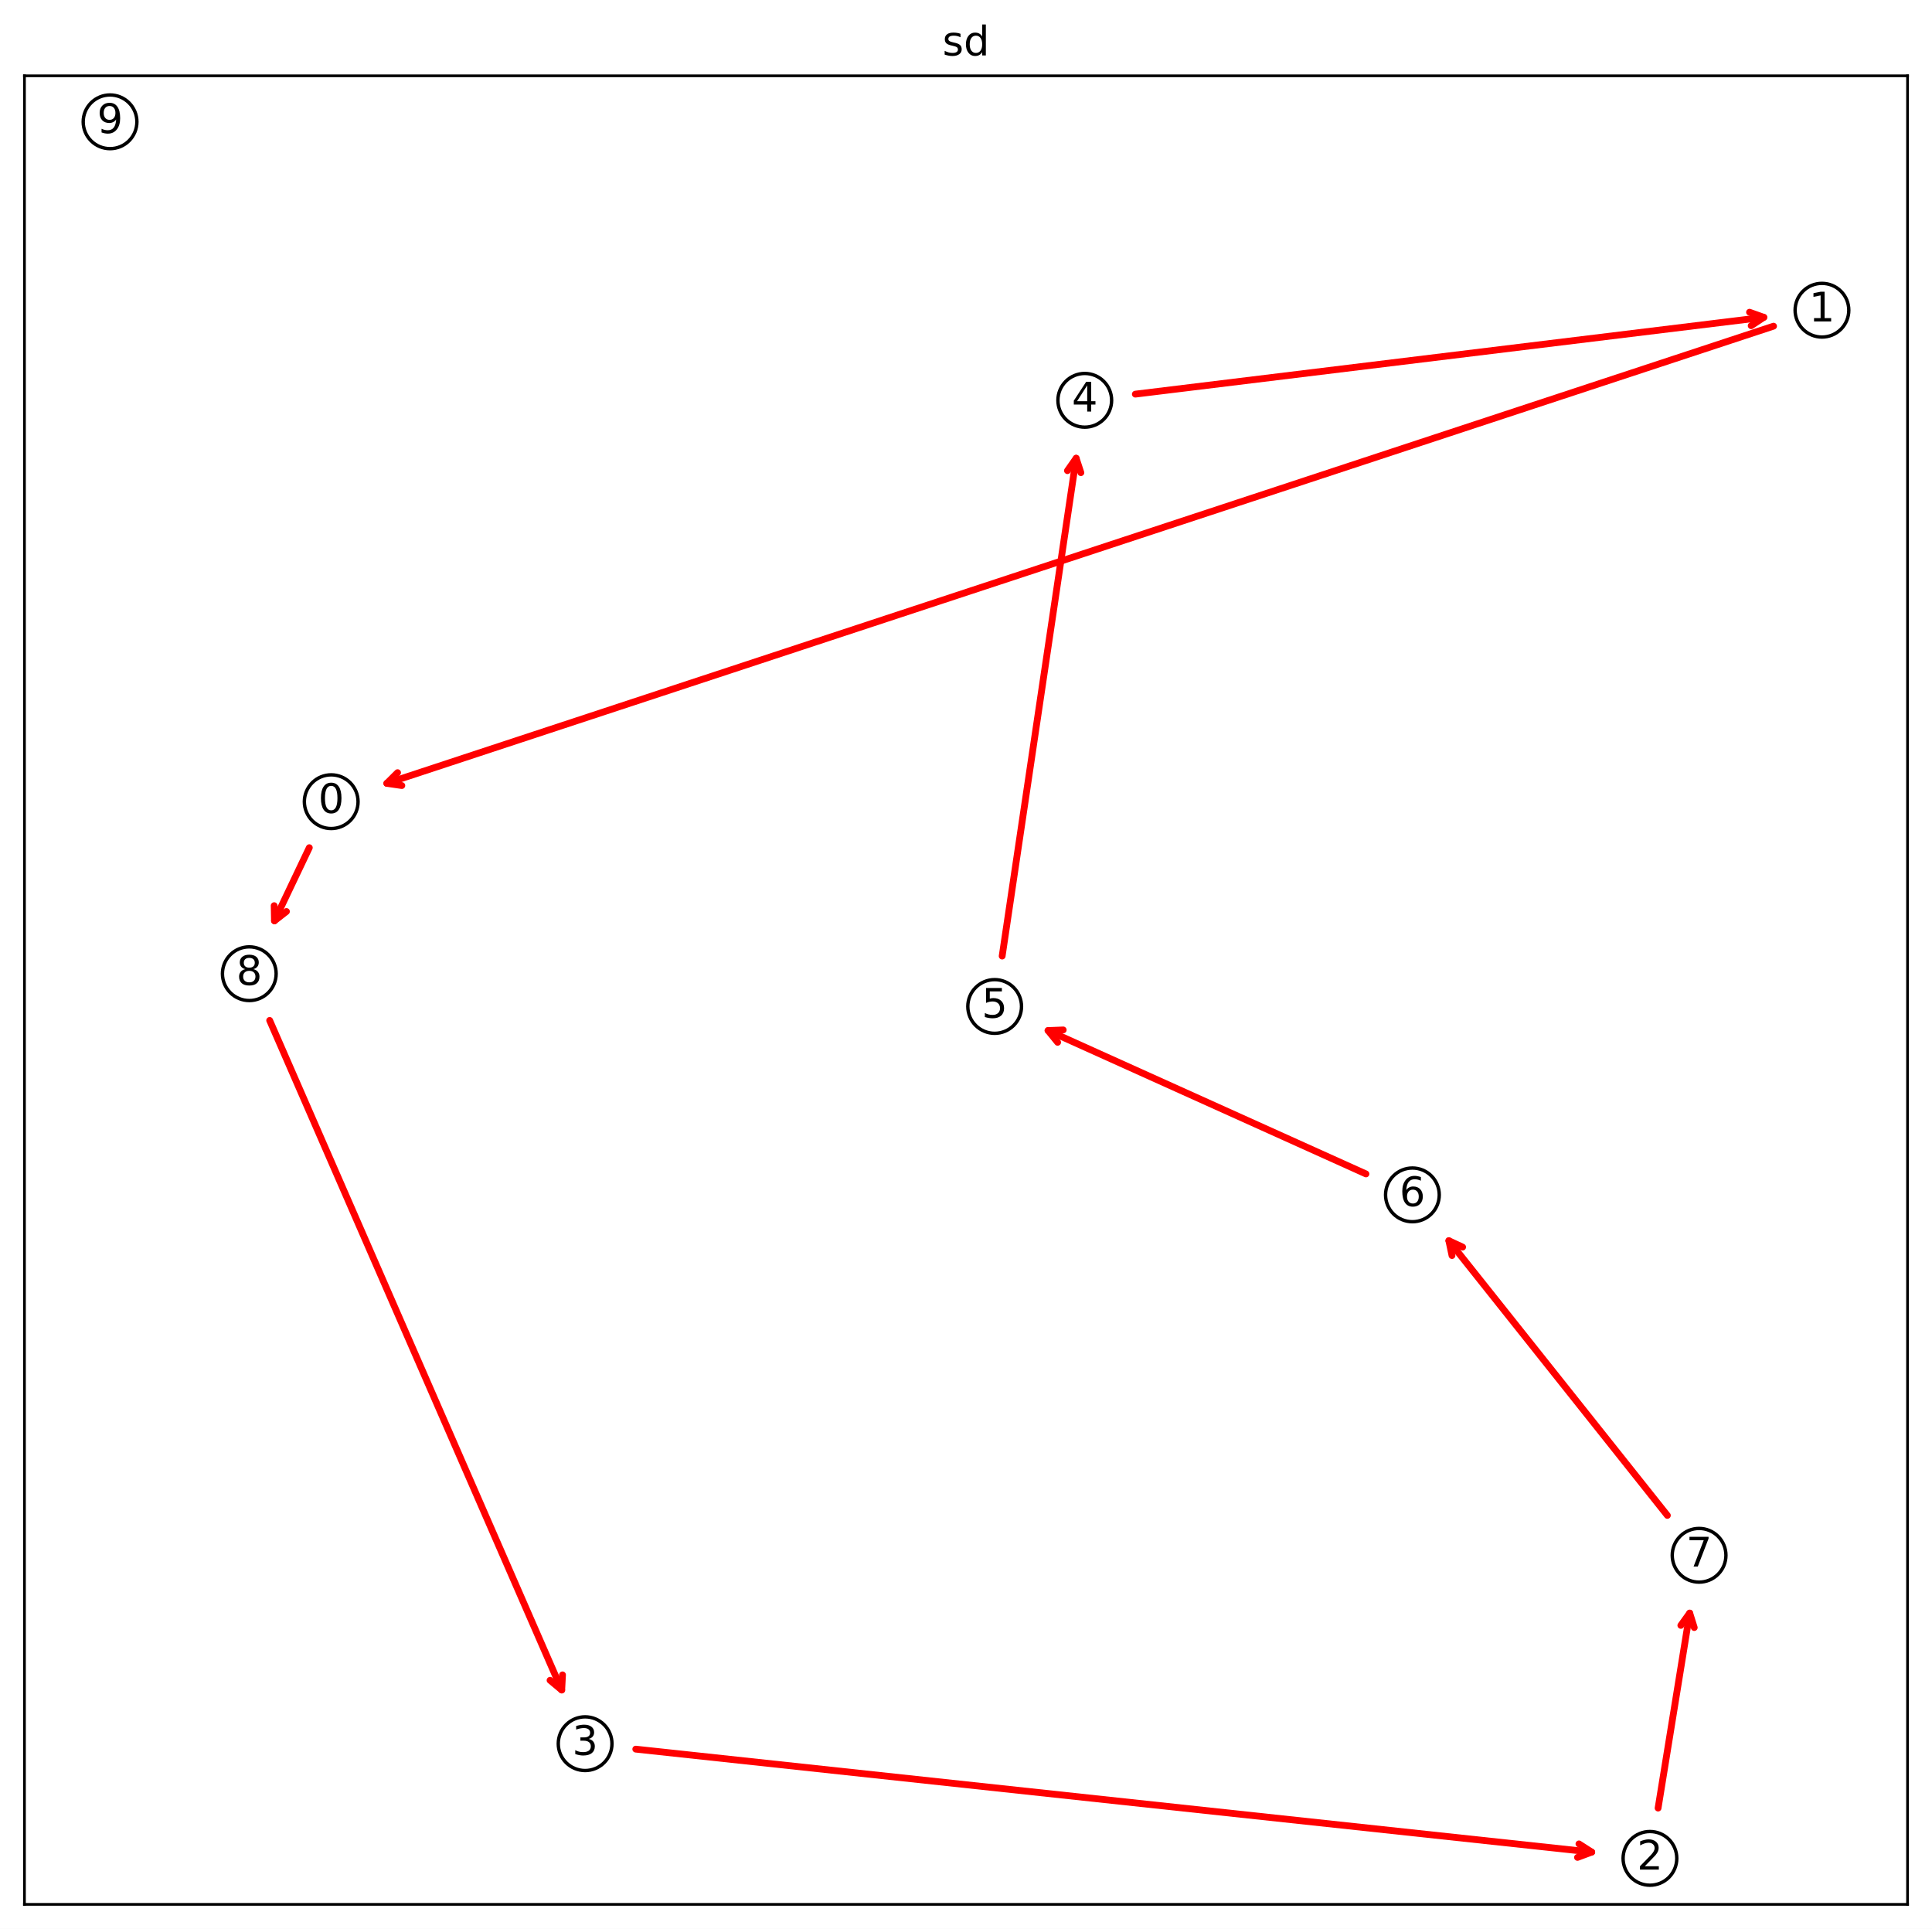
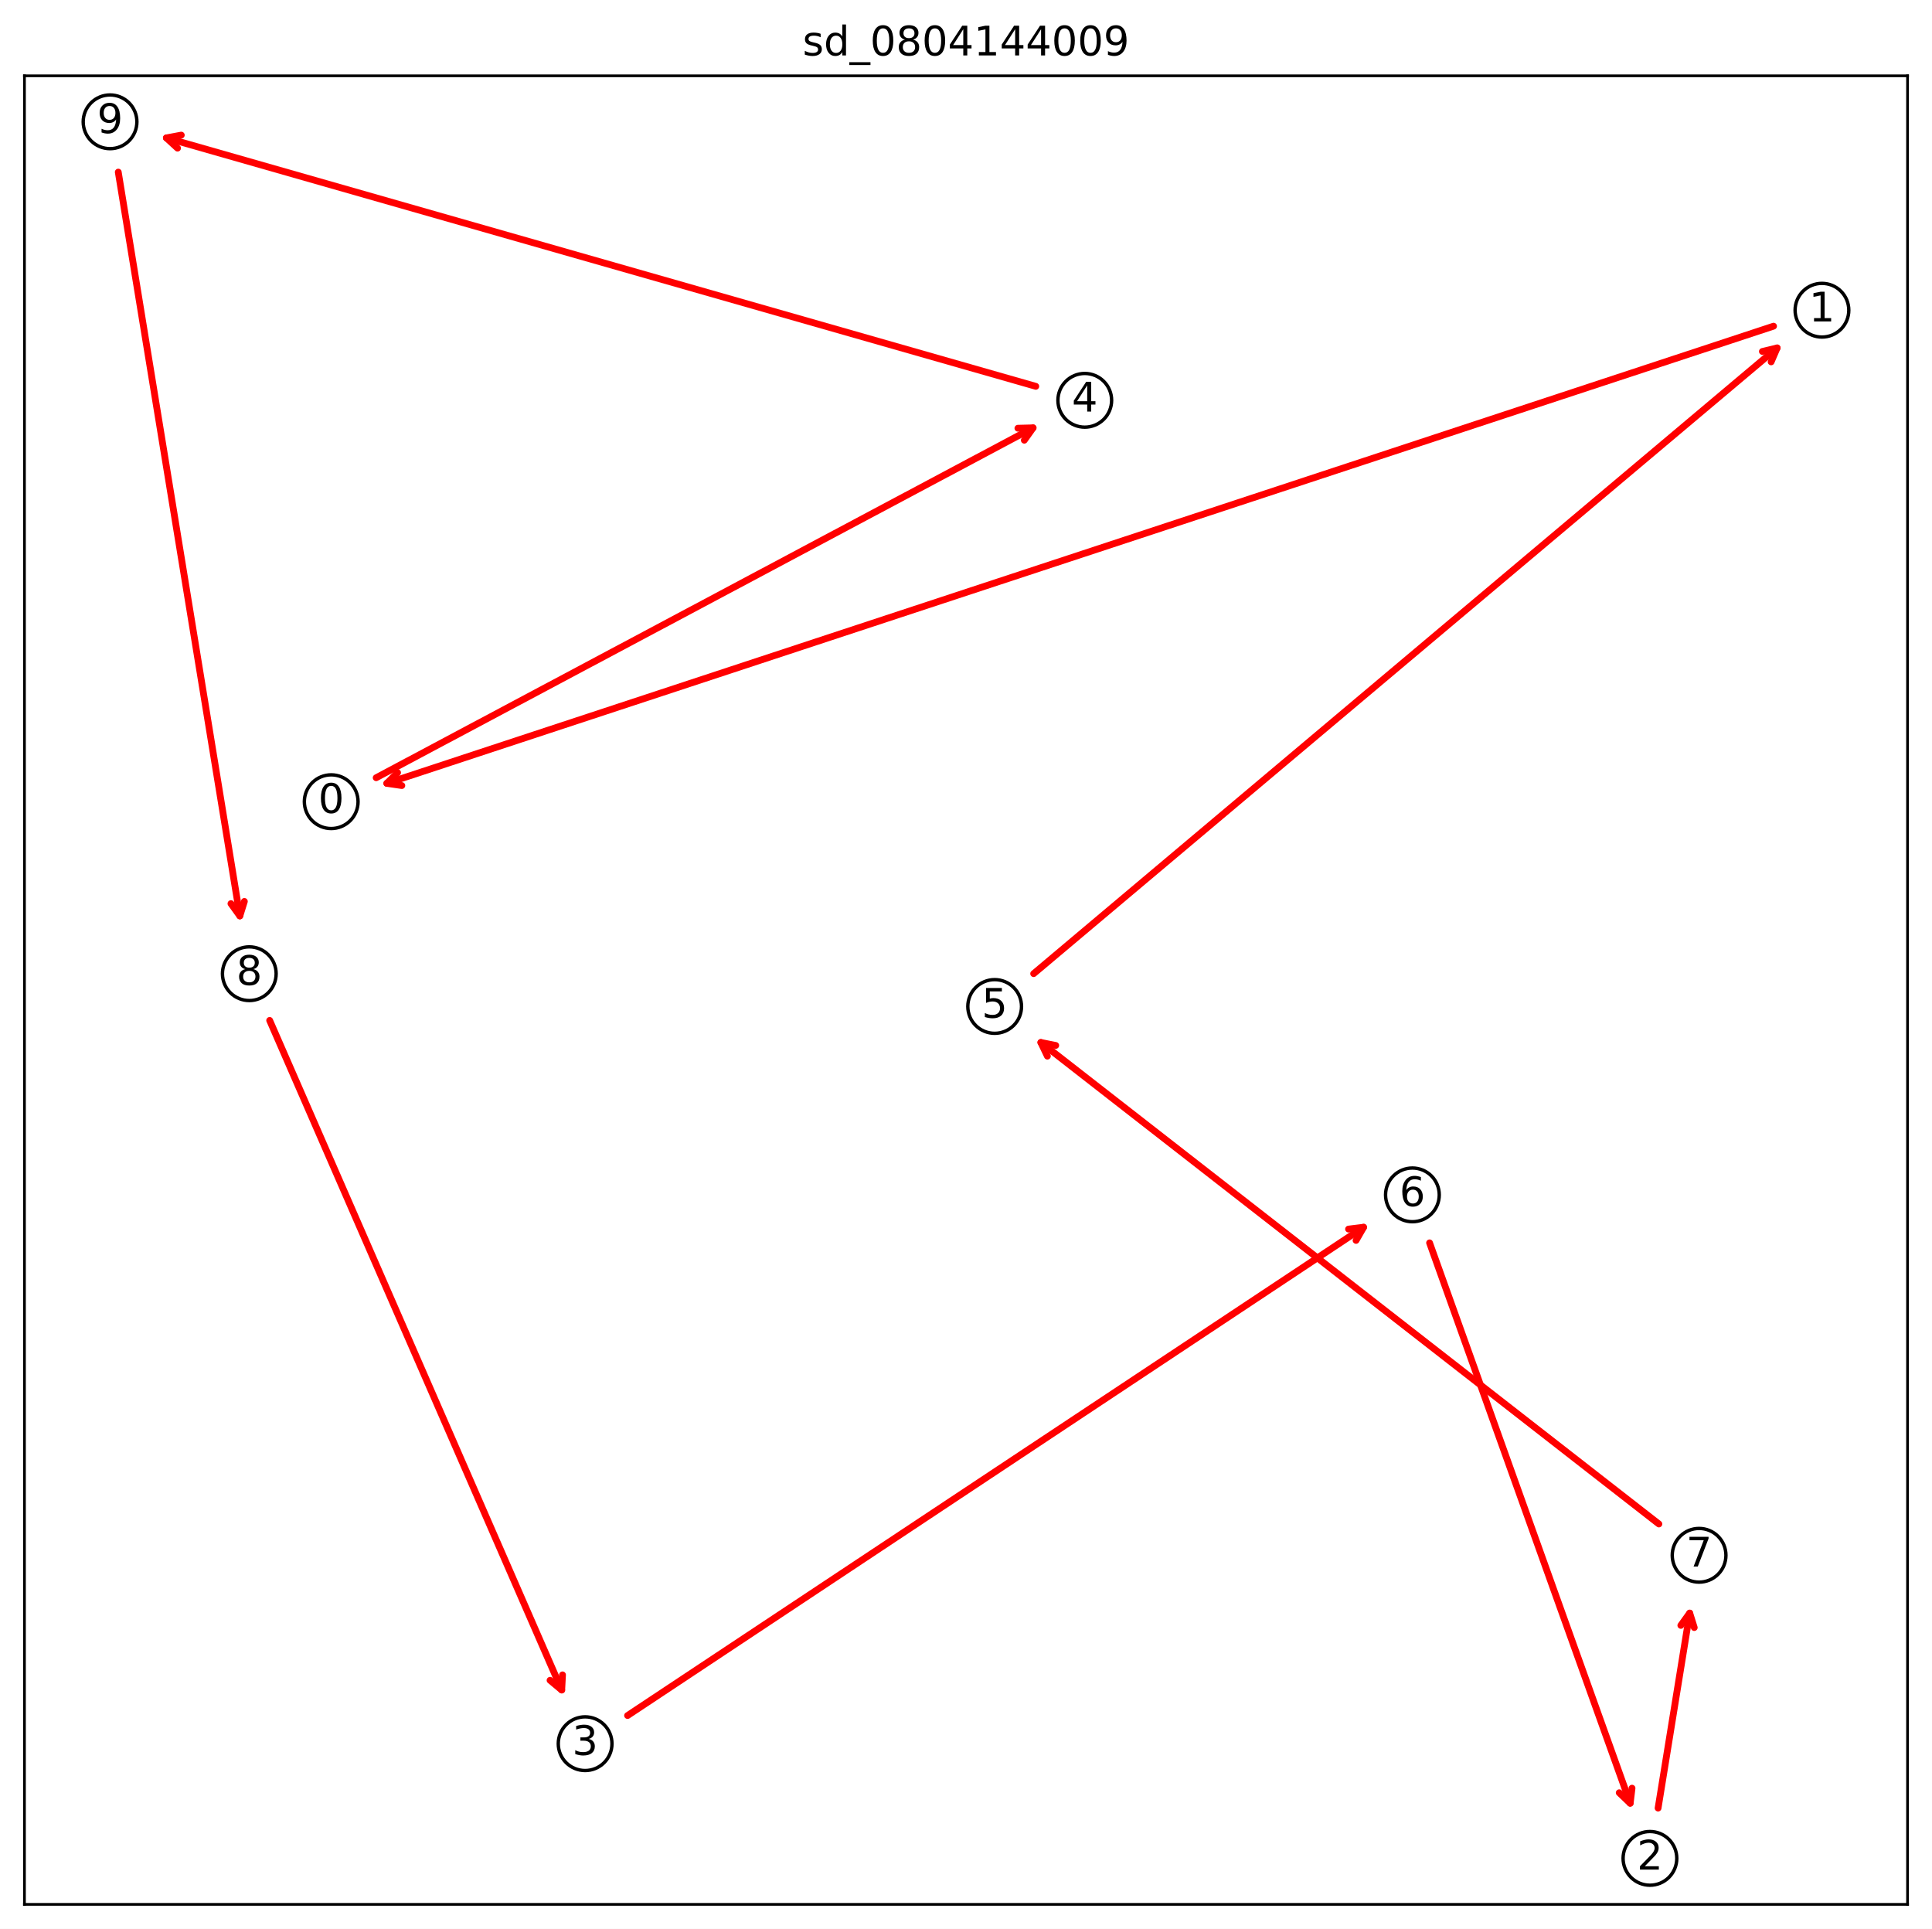
<svg xmlns="http://www.w3.org/2000/svg" xmlns:xlink="http://www.w3.org/1999/xlink" width="568.8pt" height="567.838pt" viewBox="0 0 568.8 567.838" version="1.1">
  <defs>
    <style type="text/css">*{stroke-linejoin: round; stroke-linecap: butt}</style>
  </defs>
  <g id="figure_1">
    <g id="patch_1">
      <path d="M 0 567.838  L 568.8 567.838  L 568.8 0  L 0 0  z " style="fill: #ffffff" />
    </g>
    <g id="axes_1">
      <g id="patch_2">
        <path d="M 7.2 560.638  L 561.6 560.638  L 561.6 22.318  L 7.2 22.318  z " style="fill: #ffffff" />
      </g>
      <g id="matplotlib.axis_1" />
      <g id="matplotlib.axis_2" />
      <g id="patch_3">
-         <path d="M 91.062 249.555  Q 85.453 261.333 80.806 271.093  " style="fill: none; stroke: #ff0000; stroke-width: 2; stroke-linecap: round" />
-         <path d="M 84.331 268.341  L 80.806 271.093  L 80.72 266.622  " style="fill: none; stroke: #ff0000; stroke-width: 2; stroke-linecap: round" />
+         <path d="M 110.75 228.962  Q 208.439 176.932 304.154 125.954  " style="fill: none; stroke: #ff0000; stroke-width: 2; stroke-linecap: round" />
+         <path d="M 299.683 126.069  L 304.154 125.954  L 301.564 129.599  " style="fill: none; stroke: #ff0000; stroke-width: 2; stroke-linecap: round" />
      </g>
      <g id="patch_4">
+         <path d="M 304.947 113.732  Q 175.887 76.857 48.977 40.597  " style="fill: none; stroke: #ff0000; stroke-width: 2; stroke-linecap: round" />
+         <path d="M 52.273 43.619  L 48.977 40.597  L 53.372 39.773  " style="fill: none; stroke: #ff0000; stroke-width: 2; stroke-linecap: round" />
+       </g>
+       <g id="patch_5">
+         <path d="M 34.82 50.667  Q 52.898 161.259 70.615 269.645  " style="fill: none; stroke: #ff0000; stroke-width: 2; stroke-linecap: round" />
+         <path d="M 71.943 265.375  L 70.615 269.645  L 67.996 266.02  " style="fill: none; stroke: #ff0000; stroke-width: 2; stroke-linecap: round" />
+       </g>
+       <g id="patch_6">
        <path d="M 79.392 300.404  Q 122.831 399.996 165.376 497.538  " style="fill: none; stroke: #ff0000; stroke-width: 2; stroke-linecap: round" />
        <path d="M 165.61 493.072  L 165.376 497.538  L 161.944 494.671  " style="fill: none; stroke: #ff0000; stroke-width: 2; stroke-linecap: round" />
      </g>
-       <g id="patch_5">
-         <path d="M 187.176 514.94  Q 329.012 530.215 468.624 545.25  " style="fill: none; stroke: #ff0000; stroke-width: 2; stroke-linecap: round" />
-         <path d="M 464.861 542.833  L 468.624 545.25  L 464.433 546.81  " style="fill: none; stroke: #ff0000; stroke-width: 2; stroke-linecap: round" />
+       <g id="patch_7">
+         <path d="M 184.764 505.044  Q 294.046 432.55 401.464 361.292  " style="fill: none; stroke: #ff0000; stroke-width: 2; stroke-linecap: round" />
+         <path d="M 397.025 361.837  L 401.464 361.292  L 399.236 365.17  " style="fill: none; stroke: #ff0000; stroke-width: 2; stroke-linecap: round" />
      </g>
-       <g id="patch_6">
+       <g id="patch_8">
+         <path d="M 420.883 365.89  Q 450.793 449.432 479.95 530.869  " style="fill: none; stroke: #ff0000; stroke-width: 2; stroke-linecap: round" />
+         <path d="M 480.484 526.429  L 479.95 530.869  L 476.718 527.778  " style="fill: none; stroke: #ff0000; stroke-width: 2; stroke-linecap: round" />
+       </g>
+       <g id="patch_9">
        <path d="M 488.16 532.291  Q 492.993 502.482 497.469 474.881  " style="fill: none; stroke: #ff0000; stroke-width: 2; stroke-linecap: round" />
        <path d="M 494.855 478.509  L 497.469 474.881  L 498.803 479.149  " style="fill: none; stroke: #ff0000; stroke-width: 2; stroke-linecap: round" />
      </g>
-       <g id="patch_7">
-         <path d="M 490.891 446.132  Q 458.028 404.819 426.557 365.256  " style="fill: none; stroke: #ff0000; stroke-width: 2; stroke-linecap: round" />
-         <path d="M 427.482 369.632  L 426.557 365.256  L 430.613 367.142  " style="fill: none; stroke: #ff0000; stroke-width: 2; stroke-linecap: round" />
-       </g>
-       <g id="patch_8">
-         <path d="M 402.153 345.599  Q 354.334 324.033 308.553 303.387  " style="fill: none; stroke: #ff0000; stroke-width: 2; stroke-linecap: round" />
-         <path d="M 311.377 306.855  L 308.553 303.387  L 313.021 303.208  " style="fill: none; stroke: #ff0000; stroke-width: 2; stroke-linecap: round" />
-       </g>
-       <g id="patch_9">
-         <path d="M 295.046 281.464  Q 306.103 207.076 316.832 134.9  " style="fill: none; stroke: #ff0000; stroke-width: 2; stroke-linecap: round" />
-         <path d="M 314.266 138.562  L 316.832 134.9  L 318.222 139.151  " style="fill: none; stroke: #ff0000; stroke-width: 2; stroke-linecap: round" />
-       </g>
      <g id="patch_10">
-         <path d="M 334.252 116.032  Q 427.882 104.588 519.291 93.416  " style="fill: none; stroke: #ff0000; stroke-width: 2; stroke-linecap: round" />
-         <path d="M 515.078 91.916  L 519.291 93.416  L 515.564 95.887  " style="fill: none; stroke: #ff0000; stroke-width: 2; stroke-linecap: round" />
+         <path d="M 488.396 448.653  Q 396.534 377.086 306.435 306.893  " style="fill: none; stroke: #ff0000; stroke-width: 2; stroke-linecap: round" />
+         <path d="M 308.362 310.929  L 306.435 306.893  L 310.82 307.773  " style="fill: none; stroke: #ff0000; stroke-width: 2; stroke-linecap: round" />
      </g>
      <g id="patch_11">
+         <path d="M 304.32 286.64  Q 414.622 193.812 523.212 102.424  " style="fill: none; stroke: #ff0000; stroke-width: 2; stroke-linecap: round" />
+         <path d="M 518.864 103.469  L 523.212 102.424  L 521.439 106.53  " style="fill: none; stroke: #ff0000; stroke-width: 2; stroke-linecap: round" />
+       </g>
+       <g id="patch_12">
        <path d="M 522.152 96.022  Q 316.954 163.67 113.879 230.618  " style="fill: none; stroke: #ff0000; stroke-width: 2; stroke-linecap: round" />
        <path d="M 118.304 231.265  L 113.879 230.618  L 117.052 227.466  " style="fill: none; stroke: #ff0000; stroke-width: 2; stroke-linecap: round" />
      </g>
-       <g id="patch_12">
+       <g id="patch_13">
        <path d="M 7.2 560.638  L 7.2 22.318  " style="fill: none; stroke: #000000; stroke-width: 0.8; stroke-linejoin: miter; stroke-linecap: square" />
      </g>
-       <g id="patch_13">
+       <g id="patch_14">
        <path d="M 561.6 560.638  L 561.6 22.318  " style="fill: none; stroke: #000000; stroke-width: 0.8; stroke-linejoin: miter; stroke-linecap: square" />
      </g>
-       <g id="patch_14">
+       <g id="patch_15">
        <path d="M 7.2 560.638  L 561.6 560.638  " style="fill: none; stroke: #000000; stroke-width: 0.8; stroke-linejoin: miter; stroke-linecap: square" />
      </g>
-       <g id="patch_15">
+       <g id="patch_16">
        <path d="M 7.2 22.318  L 561.6 22.318  " style="fill: none; stroke: #000000; stroke-width: 0.8; stroke-linejoin: miter; stroke-linecap: square" />
      </g>
      <g id="PathCollection_1">
        <defs>
-           <path id="m304e640a51" d="M 0 7.906  C 2.097 7.906 4.108 7.073 5.59 5.59  C 7.073 4.108 7.906 2.097 7.906 0  C 7.906 -2.097 7.073 -4.108 5.59 -5.59  C 4.108 -7.073 2.097 -7.906 0 -7.906  C -2.097 -7.906 -4.108 -7.073 -5.59 -5.59  C -7.073 -4.108 -7.906 -2.097 -7.906 0  C -7.906 2.097 -7.073 4.108 -5.59 5.59  C -4.108 7.073 -2.097 7.906 0 7.906  z " style="stroke: #000000" />
+           <path id="m39dd923e55" d="M 0 7.906  C 2.097 7.906 4.108 7.073 5.59 5.59  C 7.073 4.108 7.906 2.097 7.906 0  C 7.906 -2.097 7.073 -4.108 5.59 -5.59  C 4.108 -7.073 2.097 -7.906 0 -7.906  C -2.097 -7.906 -4.108 -7.073 -5.59 -5.59  C -7.073 -4.108 -7.906 -2.097 -7.906 0  C -7.906 2.097 -7.073 4.108 -5.59 5.59  C -4.108 7.073 -2.097 7.906 0 7.906  z " style="stroke: #000000" />
        </defs>
-         <g clip-path="url(#p62810bb80d)">
-           <use xlink:href="#m304e640a51" x="97.51" y="236.014" style="fill: #ffffff; stroke: #000000" />
-           <use xlink:href="#m304e640a51" x="536.4" y="91.325" style="fill: #ffffff; stroke: #000000" />
-           <use xlink:href="#m304e640a51" x="485.759" y="547.095" style="fill: #ffffff; stroke: #000000" />
-           <use xlink:href="#m304e640a51" x="172.266" y="513.335" style="fill: #ffffff; stroke: #000000" />
-           <use xlink:href="#m304e640a51" x="319.367" y="117.851" style="fill: #ffffff; stroke: #000000" />
-           <use xlink:href="#m304e640a51" x="292.84" y="296.301" style="fill: #ffffff; stroke: #000000" />
-           <use xlink:href="#m304e640a51" x="415.826" y="351.765" style="fill: #ffffff; stroke: #000000" />
-           <use xlink:href="#m304e640a51" x="500.228" y="457.87" style="fill: #ffffff; stroke: #000000" />
-           <use xlink:href="#m304e640a51" x="73.395" y="286.655" style="fill: #ffffff; stroke: #000000" />
-           <use xlink:href="#m304e640a51" x="32.4" y="35.861" style="fill: #ffffff; stroke: #000000" />
+         <g clip-path="url(#p84d2ca726c)">
+           <use xlink:href="#m39dd923e55" x="97.51" y="236.014" style="fill: #ffffff; stroke: #000000" />
+           <use xlink:href="#m39dd923e55" x="536.4" y="91.325" style="fill: #ffffff; stroke: #000000" />
+           <use xlink:href="#m39dd923e55" x="485.759" y="547.095" style="fill: #ffffff; stroke: #000000" />
+           <use xlink:href="#m39dd923e55" x="172.266" y="513.335" style="fill: #ffffff; stroke: #000000" />
+           <use xlink:href="#m39dd923e55" x="319.367" y="117.851" style="fill: #ffffff; stroke: #000000" />
+           <use xlink:href="#m39dd923e55" x="292.84" y="296.301" style="fill: #ffffff; stroke: #000000" />
+           <use xlink:href="#m39dd923e55" x="415.826" y="351.765" style="fill: #ffffff; stroke: #000000" />
+           <use xlink:href="#m39dd923e55" x="500.228" y="457.87" style="fill: #ffffff; stroke: #000000" />
+           <use xlink:href="#m39dd923e55" x="73.395" y="286.655" style="fill: #ffffff; stroke: #000000" />
+           <use xlink:href="#m39dd923e55" x="32.4" y="35.861" style="fill: #ffffff; stroke: #000000" />
        </g>
      </g>
      <g id="text_1">
-         <g transform="translate(277.4653 16.31812) scale(0.12 -0.12)">
+         <g transform="translate(236.2903 16.31812) scale(0.12 -0.12)">
          <defs>
            <path id="DejaVuSans-73" d="M 2834 3397  L 2834 2853  Q 2591 2978 2328 3040  Q 2066 3103 1784 3103  Q 1356 3103 1142 2972  Q 928 2841 928 2578  Q 928 2378 1081 2264  Q 1234 2150 1697 2047  L 1894 2003  Q 2506 1872 2764 1633  Q 3022 1394 3022 966  Q 3022 478 2636 193  Q 2250 -91 1575 -91  Q 1294 -91 989 -36  Q 684 19 347 128  L 347 722  Q 666 556 975 473  Q 1284 391 1588 391  Q 1994 391 2212 530  Q 2431 669 2431 922  Q 2431 1156 2273 1281  Q 2116 1406 1581 1522  L 1381 1569  Q 847 1681 609 1914  Q 372 2147 372 2553  Q 372 3047 722 3315  Q 1072 3584 1716 3584  Q 2034 3584 2315 3537  Q 2597 3491 2834 3397  z " transform="scale(0.015625)" />
            <path id="DejaVuSans-64" d="M 2906 2969  L 2906 4863  L 3481 4863  L 3481 0  L 2906 0  L 2906 525  Q 2725 213 2448 61  Q 2172 -91 1784 -91  Q 1150 -91 751 415  Q 353 922 353 1747  Q 353 2572 751 3078  Q 1150 3584 1784 3584  Q 2172 3584 2448 3432  Q 2725 3281 2906 2969  z M 947 1747  Q 947 1113 1208 752  Q 1469 391 1925 391  Q 2381 391 2643 752  Q 2906 1113 2906 1747  Q 2906 2381 2643 2742  Q 2381 3103 1925 3103  Q 1469 3103 1208 2742  Q 947 2381 947 1747  z " transform="scale(0.015625)" />
+             <path id="DejaVuSans-5f" d="M 3263 -1063  L 3263 -1509  L -63 -1509  L -63 -1063  L 3263 -1063  z " transform="scale(0.015625)" />
+             <path id="DejaVuSans-30" d="M 2034 4250  Q 1547 4250 1301 3770  Q 1056 3291 1056 2328  Q 1056 1369 1301 889  Q 1547 409 2034 409  Q 2525 409 2770 889  Q 3016 1369 3016 2328  Q 3016 3291 2770 3770  Q 2525 4250 2034 4250  z M 2034 4750  Q 2819 4750 3233 4129  Q 3647 3509 3647 2328  Q 3647 1150 3233 529  Q 2819 -91 2034 -91  Q 1250 -91 836 529  Q 422 1150 422 2328  Q 422 3509 836 4129  Q 1250 4750 2034 4750  z " transform="scale(0.015625)" />
+             <path id="DejaVuSans-38" d="M 2034 2216  Q 1584 2216 1326 1975  Q 1069 1734 1069 1313  Q 1069 891 1326 650  Q 1584 409 2034 409  Q 2484 409 2743 651  Q 3003 894 3003 1313  Q 3003 1734 2745 1975  Q 2488 2216 2034 2216  z M 1403 2484  Q 997 2584 770 2862  Q 544 3141 544 3541  Q 544 4100 942 4425  Q 1341 4750 2034 4750  Q 2731 4750 3128 4425  Q 3525 4100 3525 3541  Q 3525 3141 3298 2862  Q 3072 2584 2669 2484  Q 3125 2378 3379 2068  Q 3634 1759 3634 1313  Q 3634 634 3220 271  Q 2806 -91 2034 -91  Q 1263 -91 848 271  Q 434 634 434 1313  Q 434 1759 690 2068  Q 947 2378 1403 2484  z M 1172 3481  Q 1172 3119 1398 2916  Q 1625 2713 2034 2713  Q 2441 2713 2670 2916  Q 2900 3119 2900 3481  Q 2900 3844 2670 4047  Q 2441 4250 2034 4250  Q 1625 4250 1398 4047  Q 1172 3844 1172 3481  z " transform="scale(0.015625)" />
+             <path id="DejaVuSans-34" d="M 2419 4116  L 825 1625  L 2419 1625  L 2419 4116  z M 2253 4666  L 3047 4666  L 3047 1625  L 3713 1625  L 3713 1100  L 3047 1100  L 3047 0  L 2419 0  L 2419 1100  L 313 1100  L 313 1709  L 2253 4666  z " transform="scale(0.015625)" />
+             <path id="DejaVuSans-31" d="M 794 531  L 1825 531  L 1825 4091  L 703 3866  L 703 4441  L 1819 4666  L 2450 4666  L 2450 531  L 3481 531  L 3481 0  L 794 0  L 794 531  z " transform="scale(0.015625)" />
+             <path id="DejaVuSans-39" d="M 703 97  L 703 672  Q 941 559 1184 500  Q 1428 441 1663 441  Q 2288 441 2617 861  Q 2947 1281 2994 2138  Q 2813 1869 2534 1725  Q 2256 1581 1919 1581  Q 1219 1581 811 2004  Q 403 2428 403 3163  Q 403 3881 828 4315  Q 1253 4750 1959 4750  Q 2769 4750 3195 4129  Q 3622 3509 3622 2328  Q 3622 1225 3098 567  Q 2575 -91 1691 -91  Q 1453 -91 1209 -44  Q 966 3 703 97  z M 1959 2075  Q 2384 2075 2632 2365  Q 2881 2656 2881 3163  Q 2881 3666 2632 3958  Q 2384 4250 1959 4250  Q 1534 4250 1286 3958  Q 1038 3666 1038 3163  Q 1038 2656 1286 2365  Q 1534 2075 1959 2075  z " transform="scale(0.015625)" />
          </defs>
          <use xlink:href="#DejaVuSans-73" />
          <use xlink:href="#DejaVuSans-64" transform="translate(52.09961 0)" />
+           <use xlink:href="#DejaVuSans-5f" transform="translate(115.5762 0)" />
+           <use xlink:href="#DejaVuSans-30" transform="translate(165.5762 0)" />
+           <use xlink:href="#DejaVuSans-38" transform="translate(229.1992 0)" />
+           <use xlink:href="#DejaVuSans-30" transform="translate(292.8223 0)" />
+           <use xlink:href="#DejaVuSans-34" transform="translate(356.4453 0)" />
+           <use xlink:href="#DejaVuSans-31" transform="translate(420.0684 0)" />
+           <use xlink:href="#DejaVuSans-34" transform="translate(483.6914 0)" />
+           <use xlink:href="#DejaVuSans-34" transform="translate(547.3145 0)" />
+           <use xlink:href="#DejaVuSans-30" transform="translate(610.9375 0)" />
+           <use xlink:href="#DejaVuSans-30" transform="translate(674.5605 0)" />
+           <use xlink:href="#DejaVuSans-39" transform="translate(738.1836 0)" />
        </g>
      </g>
      <g id="text_2">
        <g transform="translate(93.69255 239.3253) scale(0.12 -0.12)">
-           <defs>
-             <path id="DejaVuSans-30" d="M 2034 4250  Q 1547 4250 1301 3770  Q 1056 3291 1056 2328  Q 1056 1369 1301 889  Q 1547 409 2034 409  Q 2525 409 2770 889  Q 3016 1369 3016 2328  Q 3016 3291 2770 3770  Q 2525 4250 2034 4250  z M 2034 4750  Q 2819 4750 3233 4129  Q 3647 3509 3647 2328  Q 3647 1150 3233 529  Q 2819 -91 2034 -91  Q 1250 -91 836 529  Q 422 1150 422 2328  Q 422 3509 836 4129  Q 1250 4750 2034 4750  z " transform="scale(0.015625)" />
-           </defs>
          <use xlink:href="#DejaVuSans-30" />
        </g>
      </g>
      <g id="text_3">
        <g transform="translate(532.5825 94.63626) scale(0.12 -0.12)">
-           <defs>
-             <path id="DejaVuSans-31" d="M 794 531  L 1825 531  L 1825 4091  L 703 3866  L 703 4441  L 1819 4666  L 2450 4666  L 2450 531  L 3481 531  L 3481 0  L 794 0  L 794 531  z " transform="scale(0.015625)" />
-           </defs>
          <use xlink:href="#DejaVuSans-31" />
        </g>
      </g>
      <g id="text_4">
        <g transform="translate(481.9414 550.4066) scale(0.12 -0.12)">
          <defs>
            <path id="DejaVuSans-32" d="M 1228 531  L 3431 531  L 3431 0  L 469 0  L 469 531  Q 828 903 1448 1529  Q 2069 2156 2228 2338  Q 2531 2678 2651 2914  Q 2772 3150 2772 3378  Q 2772 3750 2511 3984  Q 2250 4219 1831 4219  Q 1534 4219 1204 4116  Q 875 4013 500 3803  L 500 4441  Q 881 4594 1212 4672  Q 1544 4750 1819 4750  Q 2544 4750 2975 4387  Q 3406 4025 3406 3419  Q 3406 3131 3298 2873  Q 3191 2616 2906 2266  Q 2828 2175 2409 1742  Q 1991 1309 1228 531  z " transform="scale(0.015625)" />
          </defs>
          <use xlink:href="#DejaVuSans-32" />
        </g>
      </g>
      <g id="text_5">
        <g transform="translate(168.4485 516.6458) scale(0.12 -0.12)">
          <defs>
            <path id="DejaVuSans-33" d="M 2597 2516  Q 3050 2419 3304 2112  Q 3559 1806 3559 1356  Q 3559 666 3084 287  Q 2609 -91 1734 -91  Q 1441 -91 1130 -33  Q 819 25 488 141  L 488 750  Q 750 597 1062 519  Q 1375 441 1716 441  Q 2309 441 2620 675  Q 2931 909 2931 1356  Q 2931 1769 2642 2001  Q 2353 2234 1838 2234  L 1294 2234  L 1294 2753  L 1863 2753  Q 2328 2753 2575 2939  Q 2822 3125 2822 3475  Q 2822 3834 2567 4026  Q 2313 4219 1838 4219  Q 1578 4219 1281 4162  Q 984 4106 628 3988  L 628 4550  Q 988 4650 1302 4700  Q 1616 4750 1894 4750  Q 2613 4750 3031 4423  Q 3450 4097 3450 3541  Q 3450 3153 3228 2886  Q 3006 2619 2597 2516  z " transform="scale(0.015625)" />
          </defs>
          <use xlink:href="#DejaVuSans-33" />
        </g>
      </g>
      <g id="text_6">
        <g transform="translate(315.549 121.1626) scale(0.12 -0.12)">
-           <defs>
-             <path id="DejaVuSans-34" d="M 2419 4116  L 825 1625  L 2419 1625  L 2419 4116  z M 2253 4666  L 3047 4666  L 3047 1625  L 3713 1625  L 3713 1100  L 3047 1100  L 3047 0  L 2419 0  L 2419 1100  L 313 1100  L 313 1709  L 2253 4666  z " transform="scale(0.015625)" />
-           </defs>
          <use xlink:href="#DejaVuSans-34" />
        </g>
      </g>
      <g id="text_7">
        <g transform="translate(289.0227 299.6123) scale(0.12 -0.12)">
          <defs>
            <path id="DejaVuSans-35" d="M 691 4666  L 3169 4666  L 3169 4134  L 1269 4134  L 1269 2991  Q 1406 3038 1543 3061  Q 1681 3084 1819 3084  Q 2600 3084 3056 2656  Q 3513 2228 3513 1497  Q 3513 744 3044 326  Q 2575 -91 1722 -91  Q 1428 -91 1123 -41  Q 819 9 494 109  L 494 744  Q 775 591 1075 516  Q 1375 441 1709 441  Q 2250 441 2565 725  Q 2881 1009 2881 1497  Q 2881 1984 2565 2268  Q 2250 2553 1709 2553  Q 1456 2553 1204 2497  Q 953 2441 691 2322  L 691 4666  z " transform="scale(0.015625)" />
          </defs>
          <use xlink:href="#DejaVuSans-35" />
        </g>
      </g>
      <g id="text_8">
        <g transform="translate(412.0083 355.0765) scale(0.12 -0.12)">
          <defs>
            <path id="DejaVuSans-36" d="M 2113 2584  Q 1688 2584 1439 2293  Q 1191 2003 1191 1497  Q 1191 994 1439 701  Q 1688 409 2113 409  Q 2538 409 2786 701  Q 3034 994 3034 1497  Q 3034 2003 2786 2293  Q 2538 2584 2113 2584  z M 3366 4563  L 3366 3988  Q 3128 4100 2886 4159  Q 2644 4219 2406 4219  Q 1781 4219 1451 3797  Q 1122 3375 1075 2522  Q 1259 2794 1537 2939  Q 1816 3084 2150 3084  Q 2853 3084 3261 2657  Q 3669 2231 3669 1497  Q 3669 778 3244 343  Q 2819 -91 2113 -91  Q 1303 -91 875 529  Q 447 1150 447 2328  Q 447 3434 972 4092  Q 1497 4750 2381 4750  Q 2619 4750 2861 4703  Q 3103 4656 3366 4563  z " transform="scale(0.015625)" />
          </defs>
          <use xlink:href="#DejaVuSans-36" />
        </g>
      </g>
      <g id="text_9">
        <g transform="translate(496.4103 461.1817) scale(0.12 -0.12)">
          <defs>
            <path id="DejaVuSans-37" d="M 525 4666  L 3525 4666  L 3525 4397  L 1831 0  L 1172 0  L 2766 4134  L 525 4134  L 525 4666  z " transform="scale(0.015625)" />
          </defs>
          <use xlink:href="#DejaVuSans-37" />
        </g>
      </g>
      <g id="text_10">
        <g transform="translate(69.57771 289.9664) scale(0.12 -0.12)">
-           <defs>
-             <path id="DejaVuSans-38" d="M 2034 2216  Q 1584 2216 1326 1975  Q 1069 1734 1069 1313  Q 1069 891 1326 650  Q 1584 409 2034 409  Q 2484 409 2743 651  Q 3003 894 3003 1313  Q 3003 1734 2745 1975  Q 2488 2216 2034 2216  z M 1403 2484  Q 997 2584 770 2862  Q 544 3141 544 3541  Q 544 4100 942 4425  Q 1341 4750 2034 4750  Q 2731 4750 3128 4425  Q 3525 4100 3525 3541  Q 3525 3141 3298 2862  Q 3072 2584 2669 2484  Q 3125 2378 3379 2068  Q 3634 1759 3634 1313  Q 3634 634 3220 271  Q 2806 -91 2034 -91  Q 1263 -91 848 271  Q 434 634 434 1313  Q 434 1759 690 2068  Q 947 2378 1403 2484  z M 1172 3481  Q 1172 3119 1398 2916  Q 1625 2713 2034 2713  Q 2441 2713 2670 2916  Q 2900 3119 2900 3481  Q 2900 3844 2670 4047  Q 2441 4250 2034 4250  Q 1625 4250 1398 4047  Q 1172 3844 1172 3481  z " transform="scale(0.015625)" />
-           </defs>
          <use xlink:href="#DejaVuSans-38" />
        </g>
      </g>
      <g id="text_11">
        <g transform="translate(28.5825 39.17215) scale(0.12 -0.12)">
-           <defs>
-             <path id="DejaVuSans-39" d="M 703 97  L 703 672  Q 941 559 1184 500  Q 1428 441 1663 441  Q 2288 441 2617 861  Q 2947 1281 2994 2138  Q 2813 1869 2534 1725  Q 2256 1581 1919 1581  Q 1219 1581 811 2004  Q 403 2428 403 3163  Q 403 3881 828 4315  Q 1253 4750 1959 4750  Q 2769 4750 3195 4129  Q 3622 3509 3622 2328  Q 3622 1225 3098 567  Q 2575 -91 1691 -91  Q 1453 -91 1209 -44  Q 966 3 703 97  z M 1959 2075  Q 2384 2075 2632 2365  Q 2881 2656 2881 3163  Q 2881 3666 2632 3958  Q 2384 4250 1959 4250  Q 1534 4250 1286 3958  Q 1038 3666 1038 3163  Q 1038 2656 1286 2365  Q 1534 2075 1959 2075  z " transform="scale(0.015625)" />
-           </defs>
          <use xlink:href="#DejaVuSans-39" />
        </g>
      </g>
    </g>
  </g>
  <defs>
-     <clipPath id="p62810bb80d">
+     <clipPath id="p84d2ca726c">
      <rect x="7.2" y="22.318" width="554.4" height="538.32" />
    </clipPath>
  </defs>
</svg>
